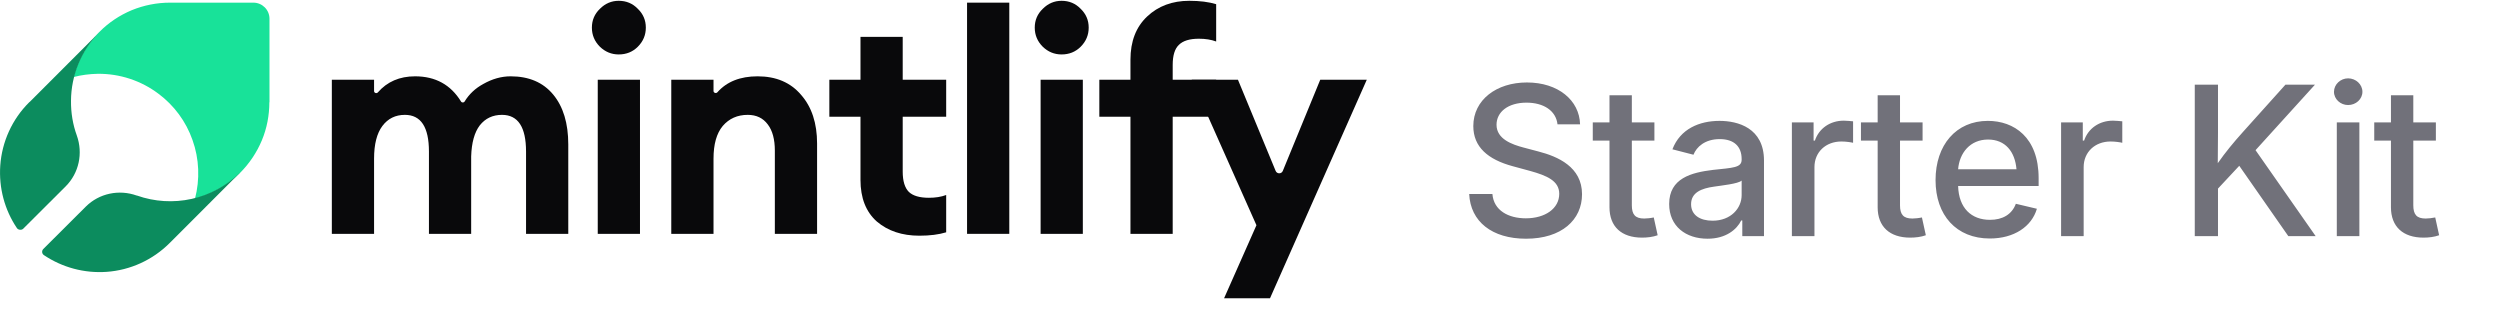
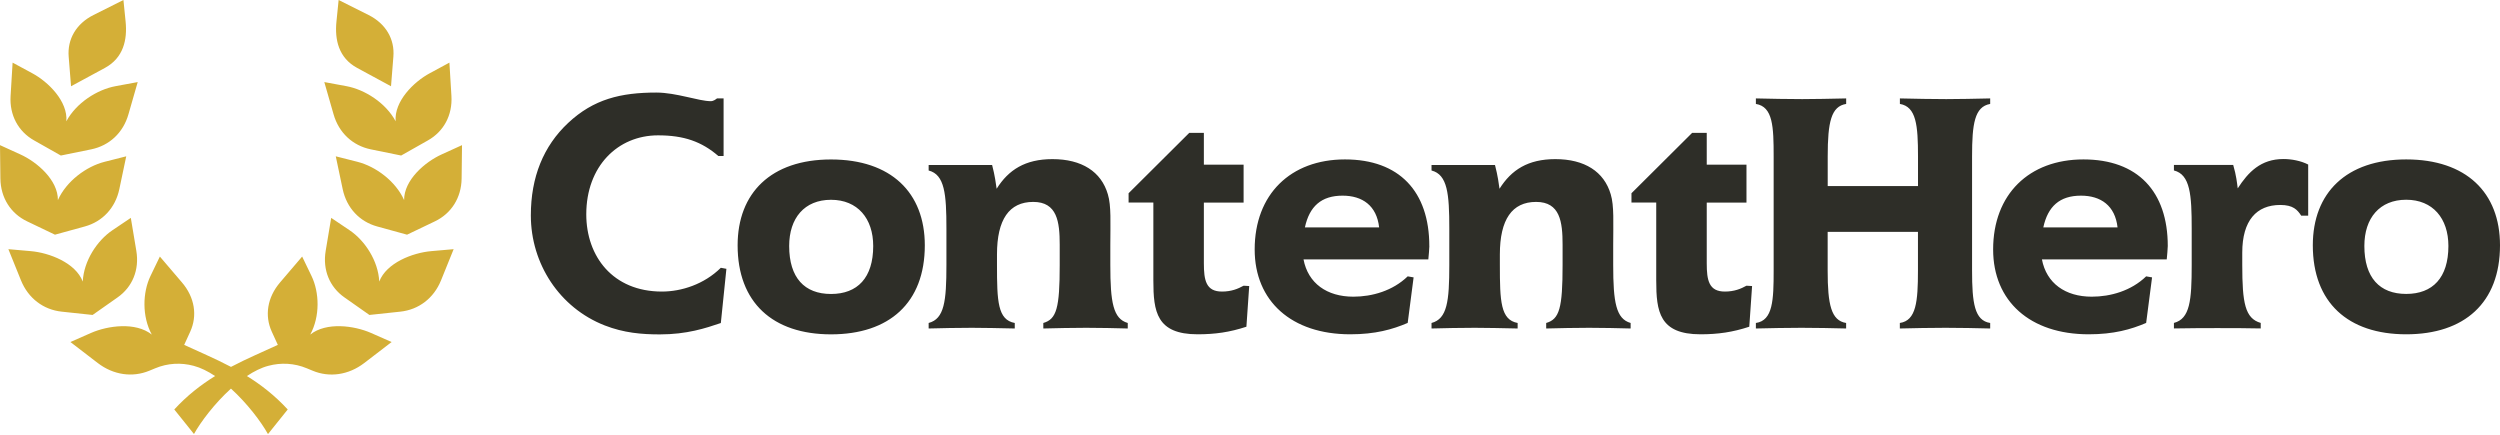
- <svg xmlns="http://www.w3.org/2000/svg" width="180" height="23" viewBox="0 0 180 23" fill="none">
-   <path d="M91.44 21.476H88.133L90.464 16.216L85.802 5.74H89.132L91.847 12.307C91.943 12.536 92.268 12.536 92.362 12.306L95.058 5.74H98.409L91.44 21.476Z" fill="#09090B" />
-   <path d="M81.393 16.837V8.403H79.152V5.74H81.393V4.297C81.393 2.98 81.792 1.944 82.592 1.19C83.391 0.435 84.404 0.058 85.633 0.058C86.387 0.058 87.031 0.139 87.564 0.302V2.988C87.208 2.854 86.794 2.788 86.32 2.788C85.655 2.788 85.174 2.936 84.878 3.232C84.582 3.513 84.434 3.994 84.434 4.674V5.74H87.564V8.403H84.434V16.837H81.393Z" fill="#09090B" />
-   <path d="M76.433 3.92C75.915 3.92 75.463 3.735 75.079 3.365C74.694 2.98 74.502 2.521 74.502 1.989C74.502 1.456 74.694 1.005 75.079 0.635C75.463 0.25 75.915 0.058 76.433 0.058C76.98 0.058 77.438 0.25 77.809 0.635C78.193 1.005 78.386 1.456 78.386 1.989C78.386 2.521 78.193 2.98 77.809 3.365C77.438 3.735 76.98 3.92 76.433 3.92ZM74.924 16.837V5.74H77.964V16.837H74.924Z" fill="#09090B" />
-   <path d="M69.628 16.837V0.191H72.669V16.837H69.628Z" fill="#09090B" />
-   <path d="M66.194 16.97C64.951 16.97 63.93 16.63 63.131 15.949C62.347 15.254 61.955 14.255 61.955 12.953V8.403H59.713V5.74H61.955V2.655H64.995V5.74H68.125V8.403H64.995V12.354C64.995 13.034 65.143 13.523 65.439 13.819C65.735 14.1 66.216 14.24 66.882 14.24C67.355 14.24 67.769 14.174 68.125 14.04V16.726C67.592 16.889 66.948 16.97 66.194 16.97Z" fill="#09090B" />
-   <path d="M48.332 16.837V5.74H51.373V6.551C51.373 6.688 51.559 6.748 51.65 6.646C52.328 5.879 53.293 5.495 54.546 5.495C55.878 5.495 56.921 5.939 57.676 6.827C58.445 7.7 58.83 8.869 58.83 10.334V16.837H55.789V10.844C55.789 10.03 55.619 9.402 55.279 8.958C54.939 8.499 54.458 8.27 53.836 8.27C53.096 8.27 52.497 8.536 52.038 9.069C51.594 9.601 51.373 10.386 51.373 11.421V16.837H48.332Z" fill="#09090B" />
-   <path d="M44.547 3.92C44.029 3.92 43.578 3.735 43.193 3.365C42.809 2.98 42.616 2.521 42.616 1.989C42.616 1.456 42.809 1.005 43.193 0.635C43.578 0.25 44.029 0.058 44.547 0.058C45.095 0.058 45.553 0.25 45.923 0.635C46.308 1.005 46.5 1.456 46.5 1.989C46.5 2.521 46.308 2.98 45.923 3.365C45.553 3.735 45.095 3.92 44.547 3.92ZM43.038 16.837V5.74H46.079V16.837H43.038Z" fill="#09090B" />
-   <path d="M37.875 16.837V10.911C37.875 9.15 37.298 8.27 36.144 8.27C35.478 8.27 34.945 8.521 34.546 9.024C34.161 9.527 33.954 10.275 33.924 11.266V16.837H30.884V10.911C30.884 9.15 30.306 8.27 29.152 8.27C28.472 8.27 27.932 8.536 27.532 9.069C27.133 9.601 26.933 10.386 26.933 11.421V16.837H23.892V5.74H26.933V6.559C26.933 6.695 27.116 6.755 27.206 6.652C27.878 5.881 28.771 5.495 29.885 5.495C31.349 5.495 32.452 6.1 33.193 7.309C33.252 7.404 33.395 7.403 33.454 7.307C33.774 6.78 34.219 6.361 34.79 6.05C35.441 5.68 36.099 5.495 36.765 5.495C38.082 5.495 39.103 5.932 39.828 6.805C40.553 7.678 40.916 8.876 40.916 10.4V16.837H37.875Z" fill="#09090B" />
-   <path d="M19.403 7.362V1.35C19.403 0.705 18.879 0.191 18.244 0.191H12.235C11.291 0.191 10.357 0.378 9.487 0.733C8.618 1.098 7.824 1.621 7.16 2.295L7.114 2.341C6.235 3.23 5.609 4.333 5.291 5.548C5.861 5.399 6.45 5.324 7.039 5.314C8.609 5.296 10.151 5.801 11.403 6.745C12.534 7.586 13.394 8.746 13.861 10.083C14.347 11.438 14.403 12.916 14.039 14.309C15.244 13.991 16.356 13.364 17.244 12.486L17.291 12.439C17.954 11.775 18.487 10.98 18.851 10.111C19.216 9.241 19.393 8.306 19.393 7.362H19.403Z" fill="#18E299" />
-   <path d="M5.112 7.26C5.121 5.416 5.857 3.646 7.151 2.324L2.151 7.326C2.133 7.344 2.114 7.354 2.095 7.372C0.876 8.583 0.14 10.204 0.019 11.918C-0.092 13.52 0.327 15.103 1.22 16.426C1.306 16.552 1.537 16.593 1.667 16.472L4.73 13.417C5.689 12.458 5.987 11.033 5.531 9.757C5.242 8.965 5.103 8.117 5.112 7.26Z" fill="#0C8C5E" />
-   <path d="M17.262 12.44C16.303 13.38 15.102 14.032 13.799 14.321C12.486 14.61 11.127 14.526 9.861 14.079C9.861 14.079 9.851 14.079 9.842 14.079C8.567 13.622 7.142 13.921 6.183 14.871L3.12 17.926C2.99 18.056 3.009 18.27 3.167 18.373C4.489 19.258 6.072 19.686 7.673 19.574C9.386 19.453 10.997 18.717 12.216 17.497L12.263 17.451L17.262 12.449V12.44Z" fill="#0C8C5E" />
-   <text x="105" y="17" font-family="Inter, ui-sans-serif, system-ui, -apple-system, sans-serif" font-size="15" font-weight="500" fill="#71717A" letter-spacing="-0.01em">Starter Kit</text>
+ <svg xmlns="http://www.w3.org/2000/svg" id="Layer_1" data-name="Layer 1" viewBox="0 0 507.78 88.17">
+   <defs>
+     <style>
+       .cls-1 {
+         fill: #2e2e28;
+       }
+ 
+       .cls-2 {
+         fill: #d4af37;
+         fill-rule: evenodd;
+       }
+     </style>
+   </defs>
+   <path class="cls-2" d="M11.15,47.67l6.07-1.67c3.58-.98,6.21-3.75,7.02-7.6l1.4-6.65-4.42,1.12c-3.69.94-7.74,3.92-9.46,7.77.03-4.07-4.23-7.74-7.63-9.28l-4.13-1.88.08,6.78c.05,3.92,2.1,7.11,5.43,8.7l5.64,2.7ZM23.89,60.4c2.99-2.1,4.45-5.57,3.8-9.45l-1.12-6.7-3.74,2.52c-3.12,2.1-5.82,6.23-6.02,10.42-1.46-3.82-6.8-5.85-10.55-6.18l-4.56-.4,2.56,6.33c1.48,3.66,4.57,5.97,8.27,6.36l6.28.67,5.08-3.57ZM14.43,17.52l-.48-6.01c-.29-3.54,1.52-6.7,5.04-8.46l6.08-3.05.44,4.36c.38,3.72-.44,7.4-4.21,9.44l-6.87,3.72ZM81.48,31.59l-6.18-1.26c-3.64-.75-6.47-3.33-7.55-7.12l-1.88-6.54,4.49.83c3.75.69,8,3.4,10,7.13-.32-4.05,3.66-8,6.94-9.76l3.98-2.15.41,6.77c.24,3.92-1.58,7.23-4.78,9.03l-5.43,3.07ZM82.69,47.67l-6.07-1.67c-3.58-.98-6.21-3.75-7.02-7.6l-1.4-6.65,4.42,1.12c3.69.94,7.74,3.92,9.46,7.77-.03-4.07,4.23-7.74,7.63-9.28l4.13-1.88-.08,6.78c-.05,3.92-2.1,7.11-5.43,8.7l-5.64,2.7ZM69.95,60.4c-2.99-2.1-4.45-5.57-3.8-9.45l1.12-6.7,3.74,2.52c3.12,2.1,5.82,6.23,6.02,10.42,1.46-3.82,6.8-5.85,10.55-6.18l4.56-.4-2.56,6.33c-1.48,3.66-4.57,5.97-8.27,6.36l-6.28.67-5.08-3.57ZM39.41,88.17l-1.89-2.36-2.12-2.64c2.61-2.85,5.43-5.02,8.29-6.79-1.44-.96-2.92-1.7-4.36-2.08-2.56-.68-5.26-.56-7.82.51l-1.16.48c-3.41,1.42-7.3.9-10.5-1.56l-5.55-4.26,4.15-1.83c3.42-1.51,9.11-2.29,12.38.32-2.02-3.72-1.86-8.58-.27-11.89l1.91-3.96,4.49,5.26c2.6,3.04,3.16,6.74,1.68,9.99l-1.23,2.69c2.93,1.37,6.19,2.72,9.51,4.47,3.32-1.75,6.58-3.1,9.51-4.47l-1.23-2.69c-1.48-3.25-.92-6.94,1.68-9.99l4.49-5.26,1.91,3.96c1.59,3.3,1.76,8.17-.27,11.89,3.27-2.61,8.96-1.83,12.38-.32l4.15,1.83-5.55,4.26c-3.21,2.46-7.09,2.99-10.5,1.56l-1.16-.48c-2.57-1.07-5.27-1.19-7.82-.51-1.45.38-2.92,1.12-4.36,2.08,2.86,1.77,5.68,3.95,8.29,6.79l-2.12,2.64-1.89,2.36c-1.38-2.49-4.2-6.22-7.52-9.24-3.32,3.01-6.14,6.75-7.52,9.24ZM79.42,17.52l.48-6.01c.29-3.54-1.52-6.7-5.04-8.46l-6.08-3.05-.44,4.36c-.38,3.72.44,7.4,4.21,9.44l6.87,3.72ZM12.36,31.59l6.18-1.26c3.64-.75,6.47-3.33,7.55-7.12l1.88-6.54-4.49.83c-3.75.69-8,3.4-10,7.13.32-4.05-3.66-8-6.94-9.76l-3.98-2.15-.41,6.77c-.24,3.92,1.58,7.23,4.78,9.03l5.43,3.07Z" />
+   <path class="cls-1" d="M497.3,49.96c0,6.45-3.19,9.74-8.57,9.74s-8.5-3.29-8.5-9.74c0-5.68,3.11-9.39,8.5-9.39s8.57,3.78,8.57,9.39M507.78,49.82c0-10.72-6.87-17.44-19.05-17.44s-18.97,6.8-18.97,17.44c0,11.63,7.15,18.08,18.97,18.08s19.05-6.38,19.05-18.08ZM468.82,43.79v-10.37c-1.49-.77-3.4-1.12-5.03-1.12-4.6,0-7.15,2.66-9.28,5.96-.14-1.05-.28-2.59-.92-4.76h-12.04v1.12c3.33.84,3.61,4.98,3.61,11.84v7.36c0,7.21-.35,10.93-3.61,11.77v1.12c3.54-.07,6.58-.07,8.78-.07,2.97,0,5.95,0,8.85.07v-1.12c-3.19-.91-3.75-4.06-3.75-11.77v-2.52c0-6.52,2.9-9.67,7.72-9.67,2.62,0,3.47.98,4.25,2.17h1.42ZM430.1,46.19h-15.08c.92-4.27,3.33-6.45,7.65-6.45,4.04,0,6.94,2.03,7.43,6.45ZM440.3,49.97c0-11.07-6.09-17.59-17.13-17.59s-18.34,7.08-18.34,18.29c0,10.51,7.5,17.23,19.4,17.23,5.1,0,8.57-.98,11.68-2.31l1.2-9.25-1.2-.21c-3.04,2.94-7.22,4.13-11.05,4.13-5.38,0-9.2-2.73-10.12-7.57h25.35c.07-.84.21-2.1.21-2.73ZM404.23,66.72v-1.12c-3.19-.49-3.68-4.06-3.68-10.65v-23.19c0-6.59.5-10.09,3.68-10.65v-1.12c-3.26.07-6.37.14-8.92.14-2.97,0-6.23-.07-9.42-.14v1.12c3.33.56,3.68,4.34,3.68,10.65v6.03h-18.34v-6.03c0-7.01.71-10.16,3.75-10.65v-1.12c-3.33.07-6.37.14-8.92.14-3.05,0-6.3-.07-9.42-.14v1.12c3.47.56,3.61,4.62,3.61,10.65v23.19c0,5.96-.14,10.16-3.61,10.65v1.12c3.04-.07,6.16-.14,9.27-.14s6.16.07,9.06.14v-1.12c-3.04-.49-3.75-3.71-3.75-10.65v-7.85h18.34v7.85c0,6.31-.35,10.16-3.68,10.65v1.12c2.97-.07,6.09-.14,9.27-.14s6.16.07,9.06.14ZM355.86,58.1l-1.13-.07c-1.13.63-2.48,1.19-4.39,1.19-3.26,0-3.68-2.31-3.68-5.74v-12.33h8.07v-7.71h-8.07v-6.45h-2.97l-12.32,12.26v1.89h5.03v15.83c0,6.31.64,10.93,8.99,10.93,3.54,0,6.51-.42,9.91-1.54l.57-8.27ZM331.2,66.72v-1.12c-2.97-.84-3.54-4.2-3.54-11.77v-4.06c0-4.41.21-7.99-.5-10.3-1.35-4.62-5.31-7.15-11.26-7.15-5.52,0-8.92,2.17-11.33,6.02-.14-.98-.35-2.66-.92-4.83h-12.89v1.12c3.26.84,3.61,4.76,3.61,11.77v7.43c0,7.36-.42,10.93-3.61,11.77v1.12c2.69-.07,5.73-.14,8.78-.14,2.48,0,5.45.07,8.71.14v-1.12c-3.47-.63-3.61-4.41-3.61-11.77v-2.17c0-7.08,2.48-10.65,7.36-10.65s5.38,4.06,5.38,8.69v4.13c0,8.76-.64,11-3.33,11.77v1.12c2.76-.07,5.81-.14,8.71-.14s5.81.07,8.43.14ZM280.12,46.19h-15.08c.92-4.27,3.33-6.45,7.65-6.45,4.04,0,6.94,2.03,7.43,6.45ZM290.31,49.97c0-11.07-6.09-17.59-17.13-17.59s-18.34,7.08-18.34,18.29c0,10.51,7.5,17.23,19.4,17.23,5.1,0,8.57-.98,11.68-2.31l1.2-9.25-1.2-.21c-3.04,2.94-7.22,4.13-11.04,4.13-5.38,0-9.2-2.73-10.12-7.57h25.35c.07-.84.21-2.1.21-2.73ZM253.72,58.1l-1.13-.07c-1.13.63-2.48,1.19-4.39,1.19-3.26,0-3.68-2.31-3.68-5.74v-12.33h8.07v-7.71h-8.07v-6.45h-2.97l-12.32,12.26v1.89h5.03v15.83c0,6.31.64,10.93,8.99,10.93,3.54,0,6.51-.42,9.91-1.54l.57-8.27ZM229.06,66.72v-1.12c-2.97-.84-3.54-4.2-3.54-11.77v-4.06c0-4.41.21-7.99-.5-10.3-1.34-4.62-5.31-7.15-11.26-7.15-5.52,0-8.92,2.17-11.33,6.02-.14-.98-.35-2.66-.92-4.83h-12.89v1.12c3.26.84,3.61,4.76,3.61,11.77v7.43c0,7.36-.42,10.93-3.61,11.77v1.12c2.69-.07,5.73-.14,8.78-.14,2.48,0,5.45.07,8.71.14v-1.12c-3.47-.63-3.61-4.41-3.61-11.77v-2.17c0-7.08,2.48-10.65,7.36-10.65s5.38,4.06,5.38,8.69v4.13c0,8.76-.64,11-3.33,11.77v1.12c2.76-.07,5.81-.14,8.71-.14s5.81.07,8.43.14ZM177.36,49.97c0,6.45-3.19,9.74-8.57,9.74s-8.5-3.29-8.5-9.74c0-5.68,3.11-9.39,8.5-9.39s8.57,3.78,8.57,9.39ZM187.84,49.83c0-10.72-6.87-17.44-19.05-17.44s-18.97,6.8-18.97,17.44c0,11.63,7.15,18.08,18.97,18.08s19.05-6.38,19.05-18.08ZM147.54,54.6l-1.13-.21c-3.4,3.36-8,4.83-11.97,4.83-9.98,0-15.36-7.15-15.36-15.69,0-9.74,6.37-16.04,14.58-16.04,5.24,0,8.85,1.26,12.25,4.2h1.06v-11.7h-1.34c-.28.21-.71.56-1.27.56-2.41,0-7.01-1.75-11.05-1.75-7.22,0-12.74,1.33-17.91,6.17-5.02,4.7-7.58,11-7.58,18.78,0,9.81,5.81,18.76,15.01,22.35,3.9,1.52,7.5,1.82,11.19,1.82,5.52,0,9.28-1.26,12.39-2.31l1.13-11Z" />
</svg>
